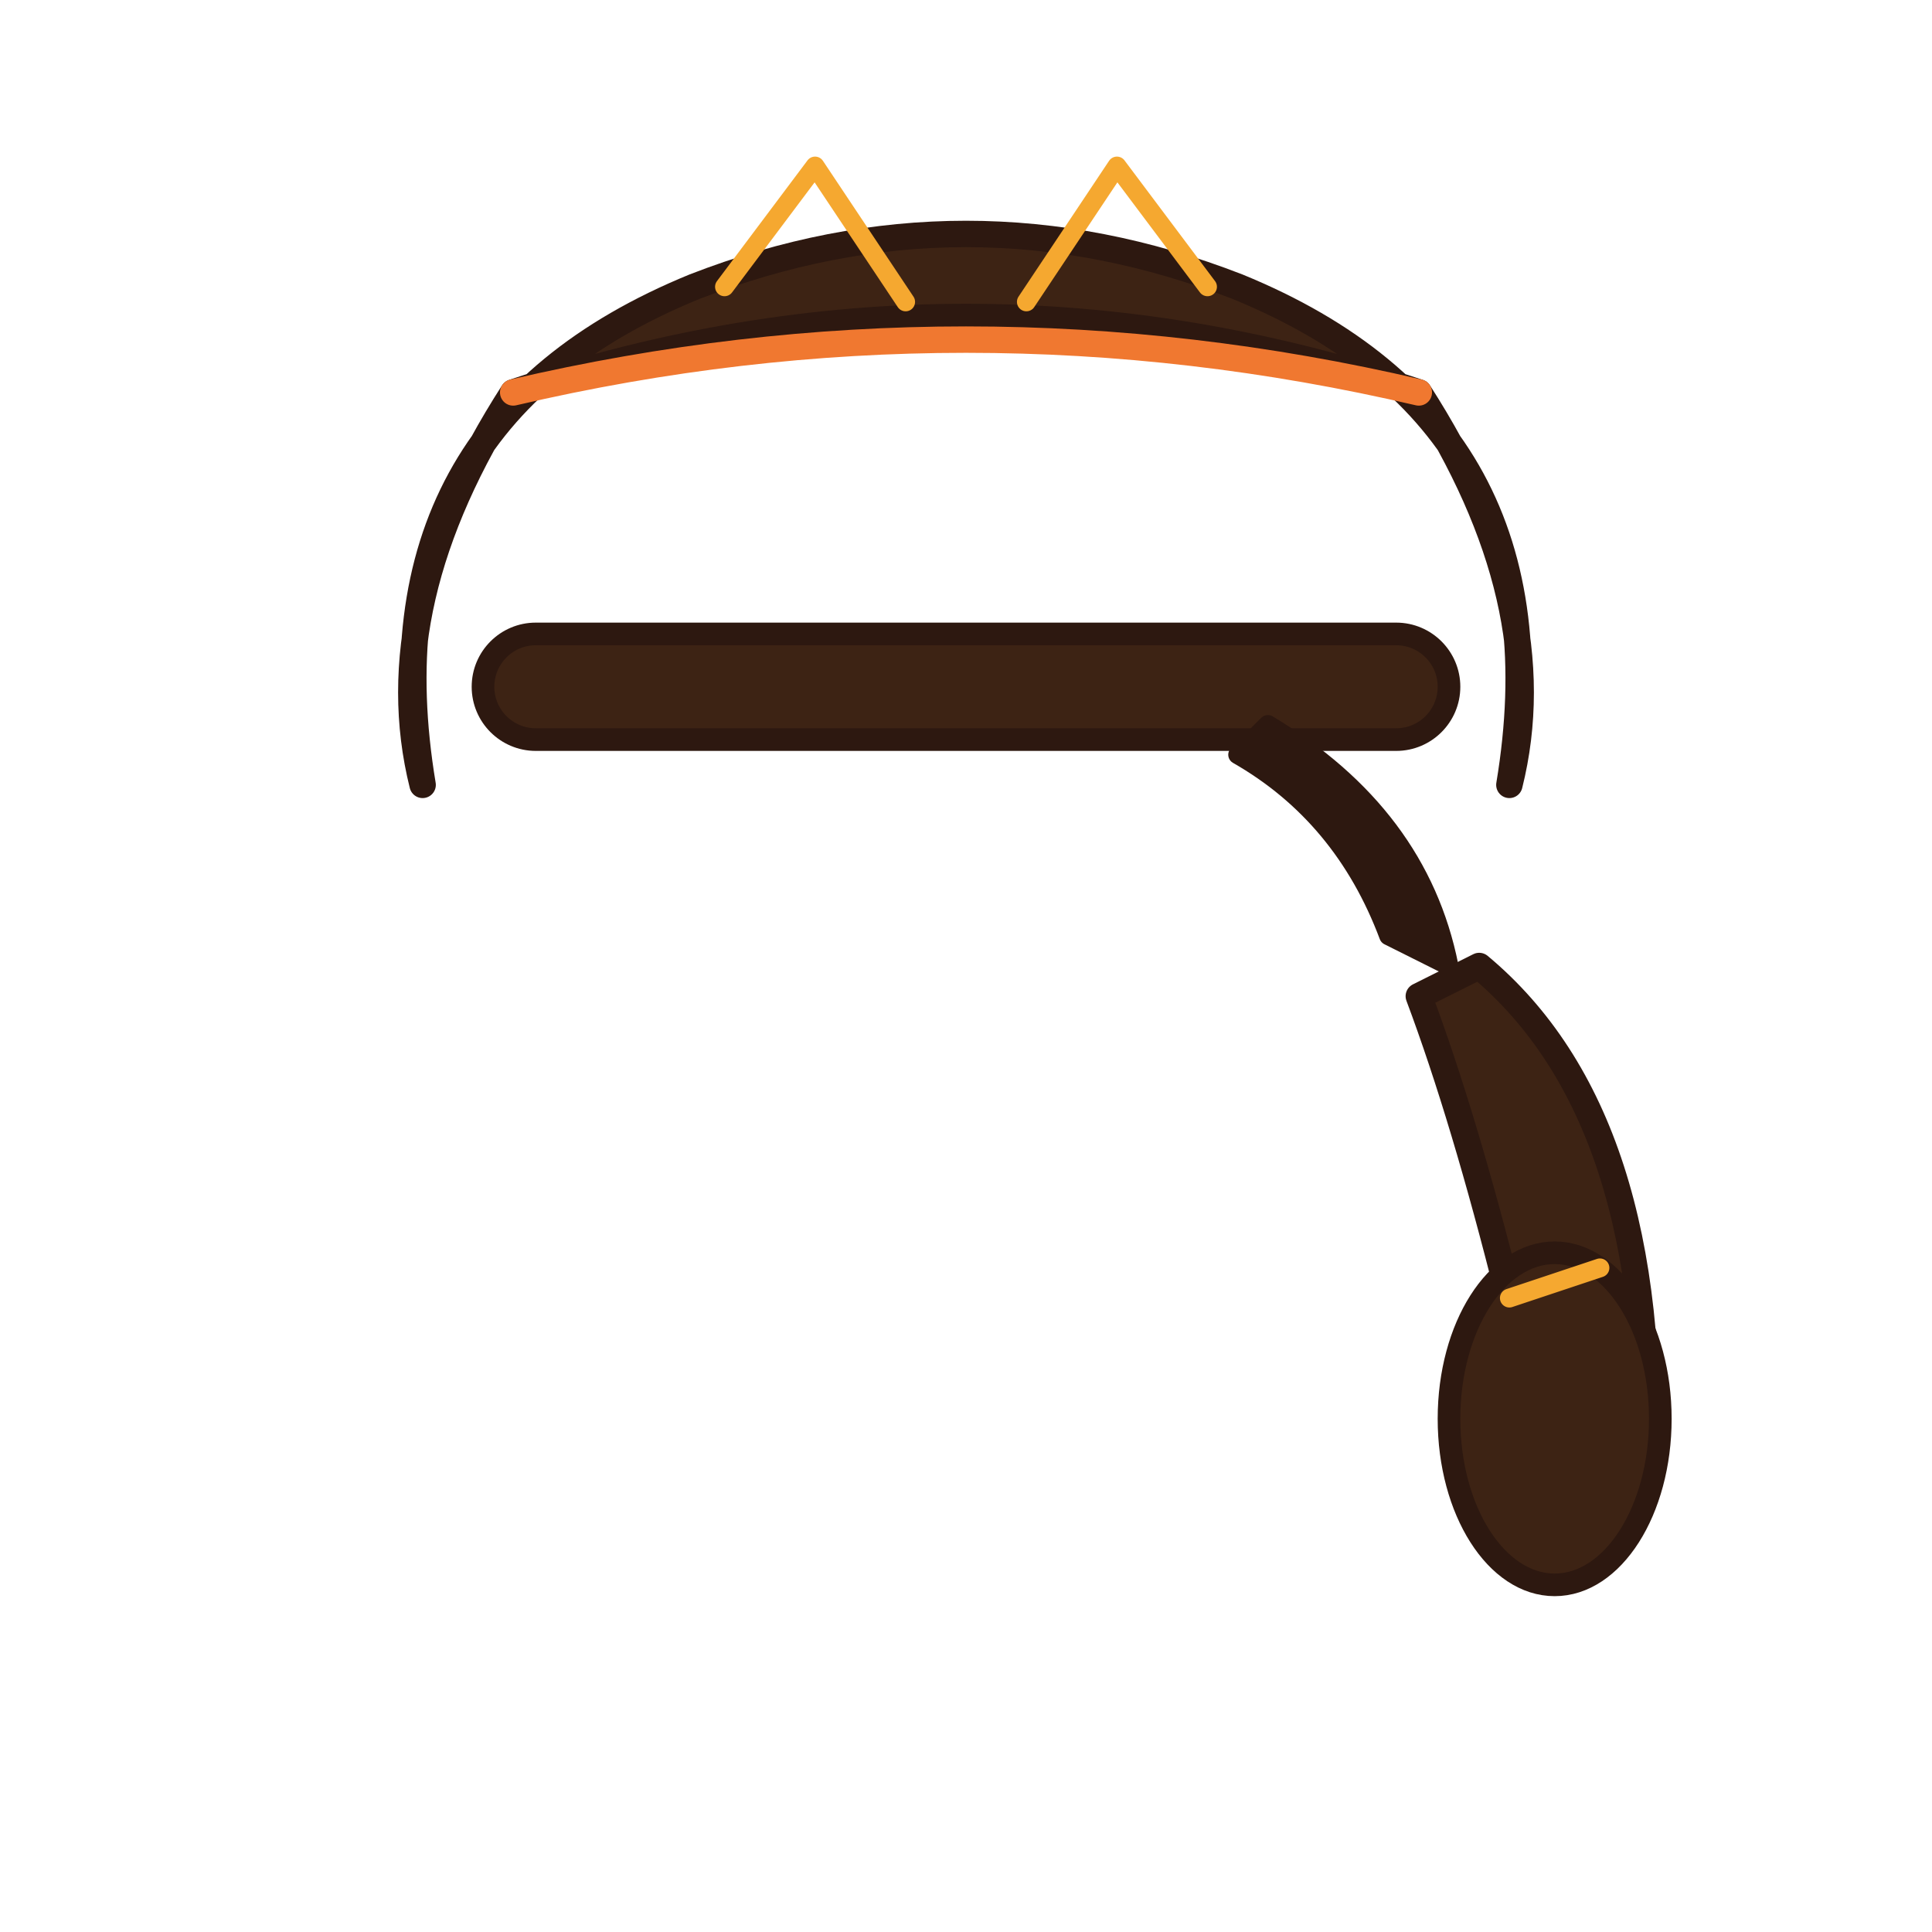
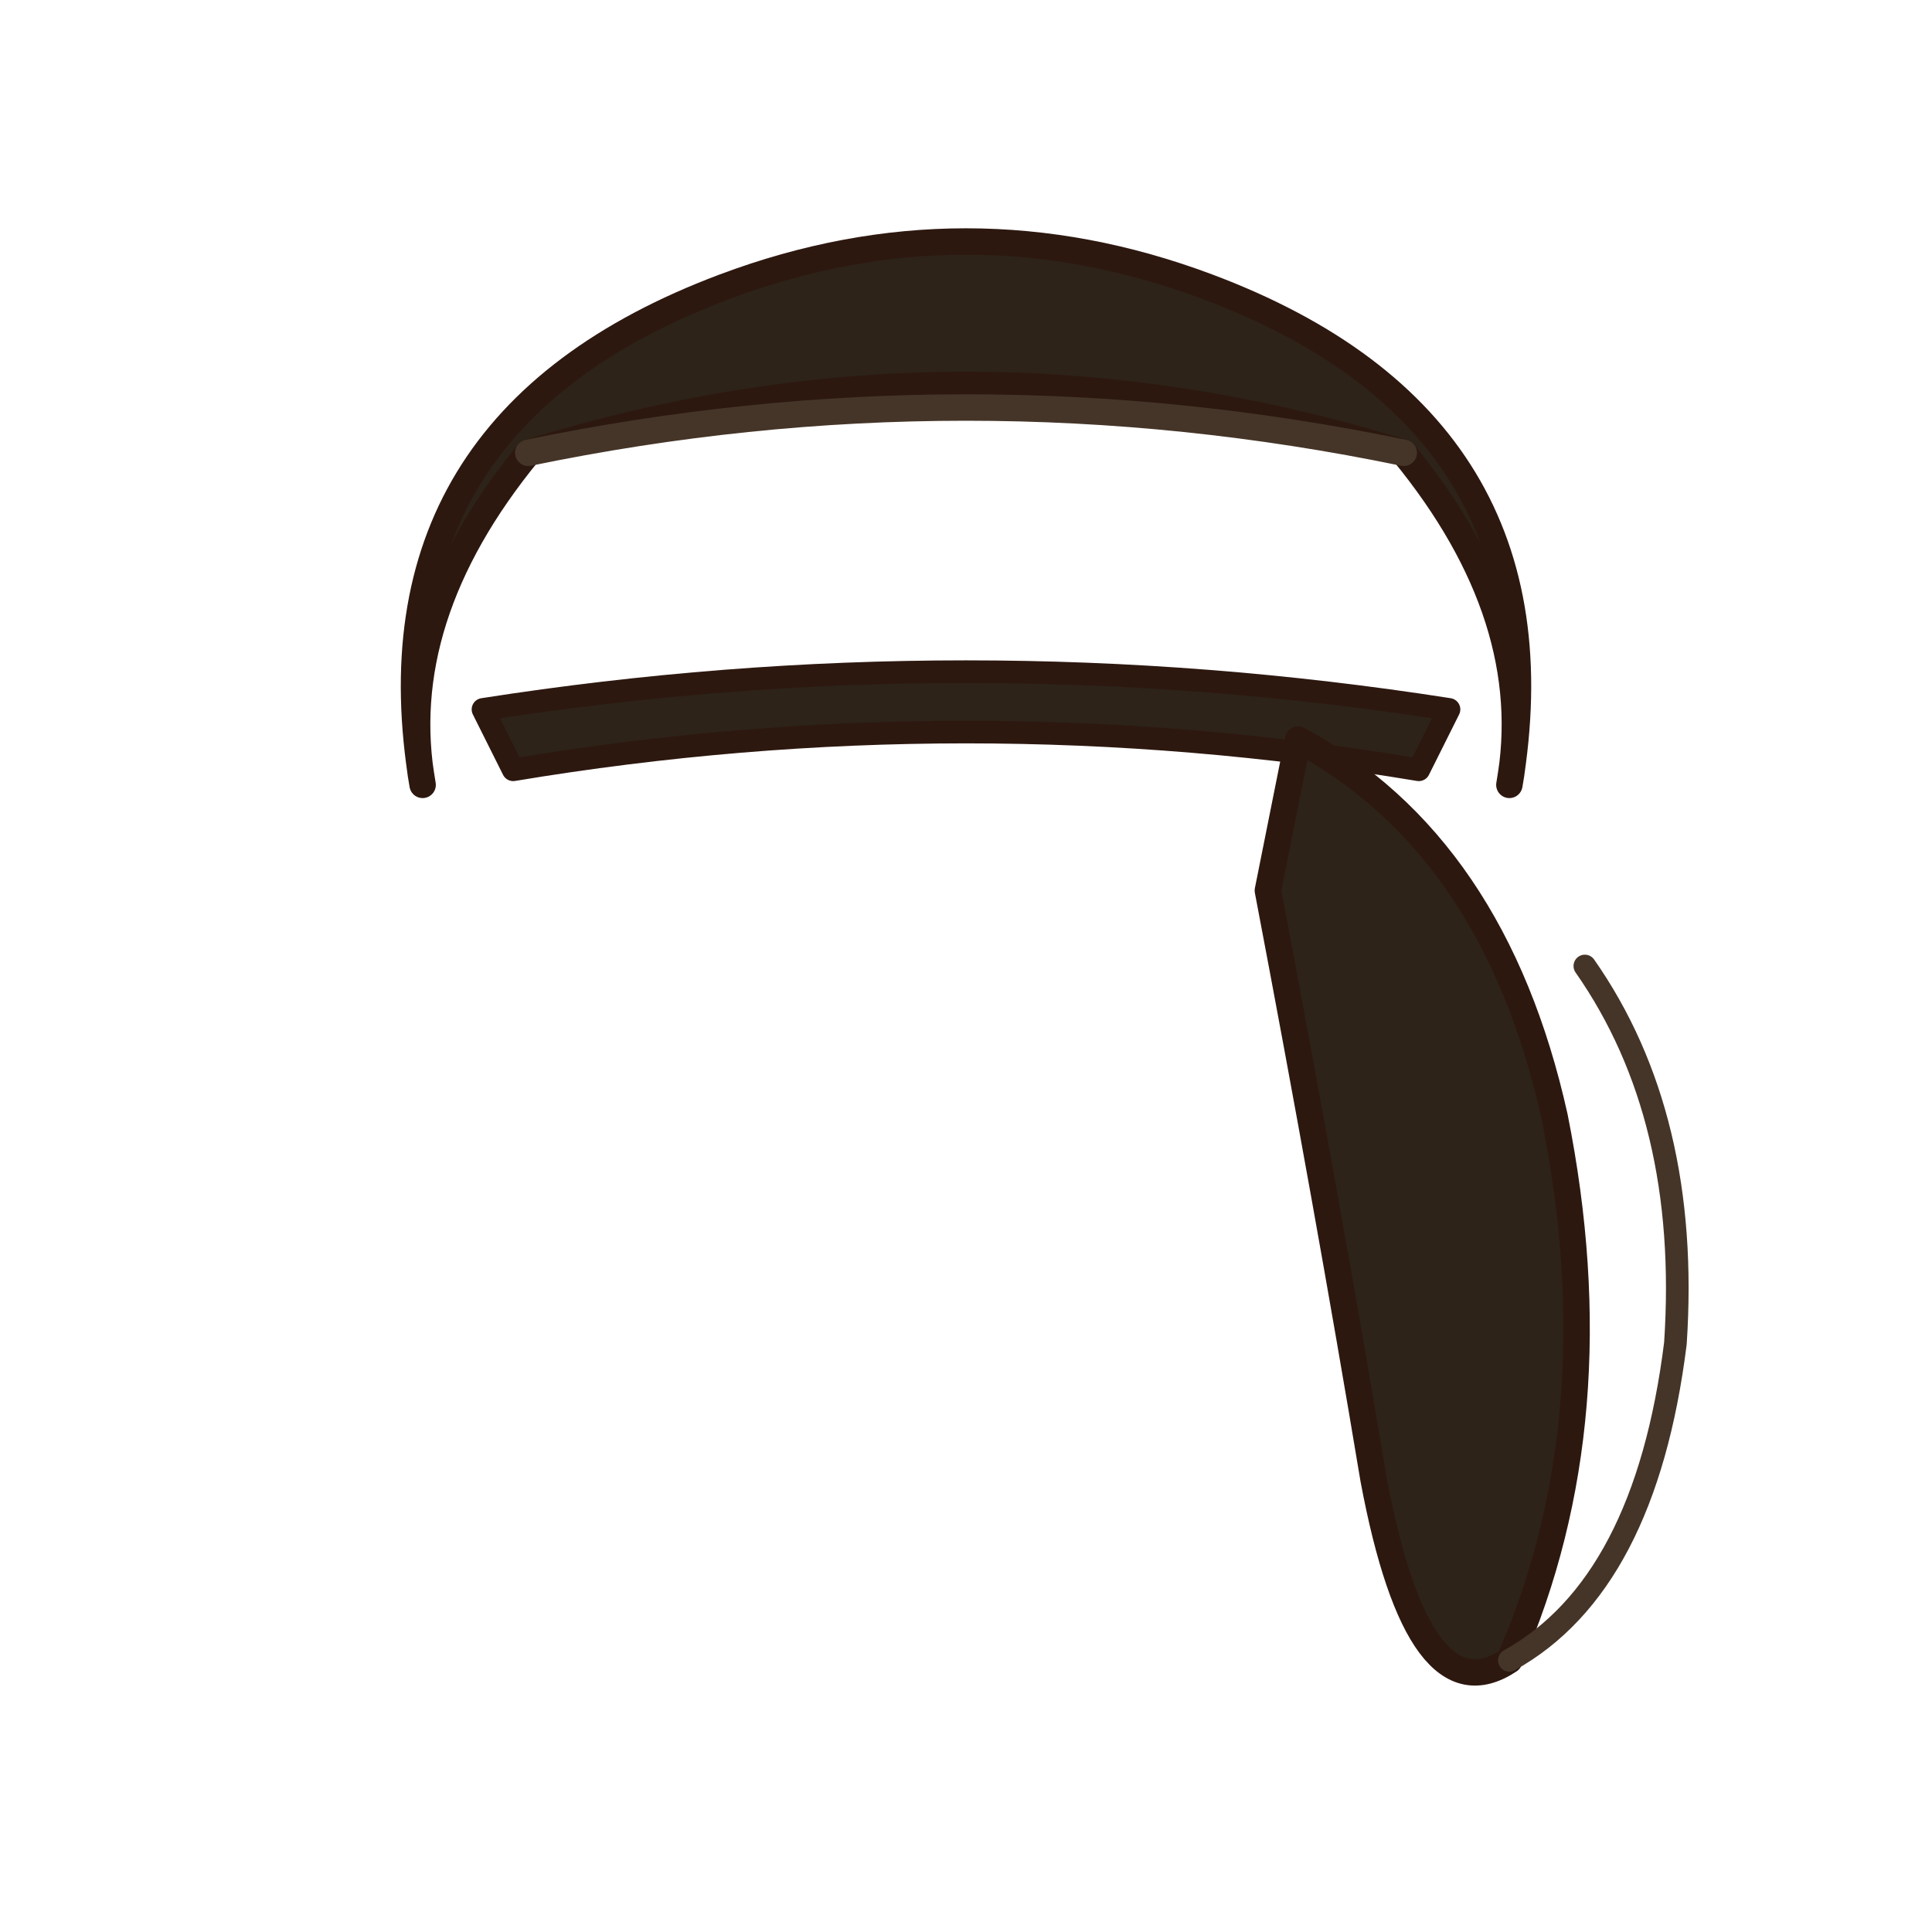
<svg xmlns="http://www.w3.org/2000/svg" viewBox="0 0 256 256" width="256" height="256" aria-hidden="true">
  <g fill-rule="evenodd" stroke-linejoin="round" stroke-linecap="round">
-     <path d="M 56 104 Q 48 56 92 38 Q 128 24 164 38 Q 208 56 200 104 Q 206 80 188 52 Q 128 32 68 52 Q 50 80 56 104 Z" fill="#3d2314" stroke="#2d1810" stroke-width="3.5" />
-     <path d="M 68 52 Q 128 38 188 52" fill="none" stroke="#f07830" stroke-width="3.5" />
-     <rect x="64" y="84" width="128" height="14" rx="7" fill="#3d2314" stroke="#2d1810" stroke-width="3" />
-     <path d="M 168 96 Q 188 108 192 128 L 184 124 Q 178 108 164 100 Z" fill="#2d1810" stroke="#2d1810" stroke-width="2.5" />
-     <path d="M 196 128 Q 220 148 218 196 Q 208 204 200 172 Q 194 148 188 132 Z" fill="#3d2314" stroke="#2d1810" stroke-width="3.5" />
-     <ellipse cx="206" cy="188" rx="14" ry="22" fill="#3d2314" stroke="#2d1810" stroke-width="3" />
-     <path d="M 200 172 L 212 168" fill="none" stroke="#f5a830" stroke-width="2.5" stroke-linecap="round" />
-     <path d="M 96 38 L 108 22 L 120 40 M 136 40 L 148 22 L 160 38" fill="none" stroke="#f5a830" stroke-width="2.5" stroke-linecap="round" />
+     <path d="M 56 104 Q 48 56 96 38 Q 128 26 160 38 Q 208 56 200 104 Q 204 82 186 60 Q 128 42 70 60 Q 52 82 56 104 Z" fill="#2d2318" stroke="#2d1810" stroke-width="3.5" />
+     <path d="M 70 60 Q 128 48 186 60" fill="none" stroke="#453528" stroke-width="3.5" />
+     <path d="M 64 94 Q 128 84 192 94 L 188 102 Q 128 92 68 102 Z" fill="#2d2318" stroke="#2d1810" stroke-width="3" />
+     <path d="M 172 98 Q 198 112 206 148 Q 214 188 200 220 Q 188 228 182 196 Q 176 160 168 118 Z" fill="#2d2318" stroke="#2d1810" stroke-width="3.5" />
+     <path d="M 200 220 Q 218 210 222 178 Q 224 148 210 128" fill="none" stroke="#453528" stroke-width="3" stroke-linecap="round" />
  </g>
</svg>
